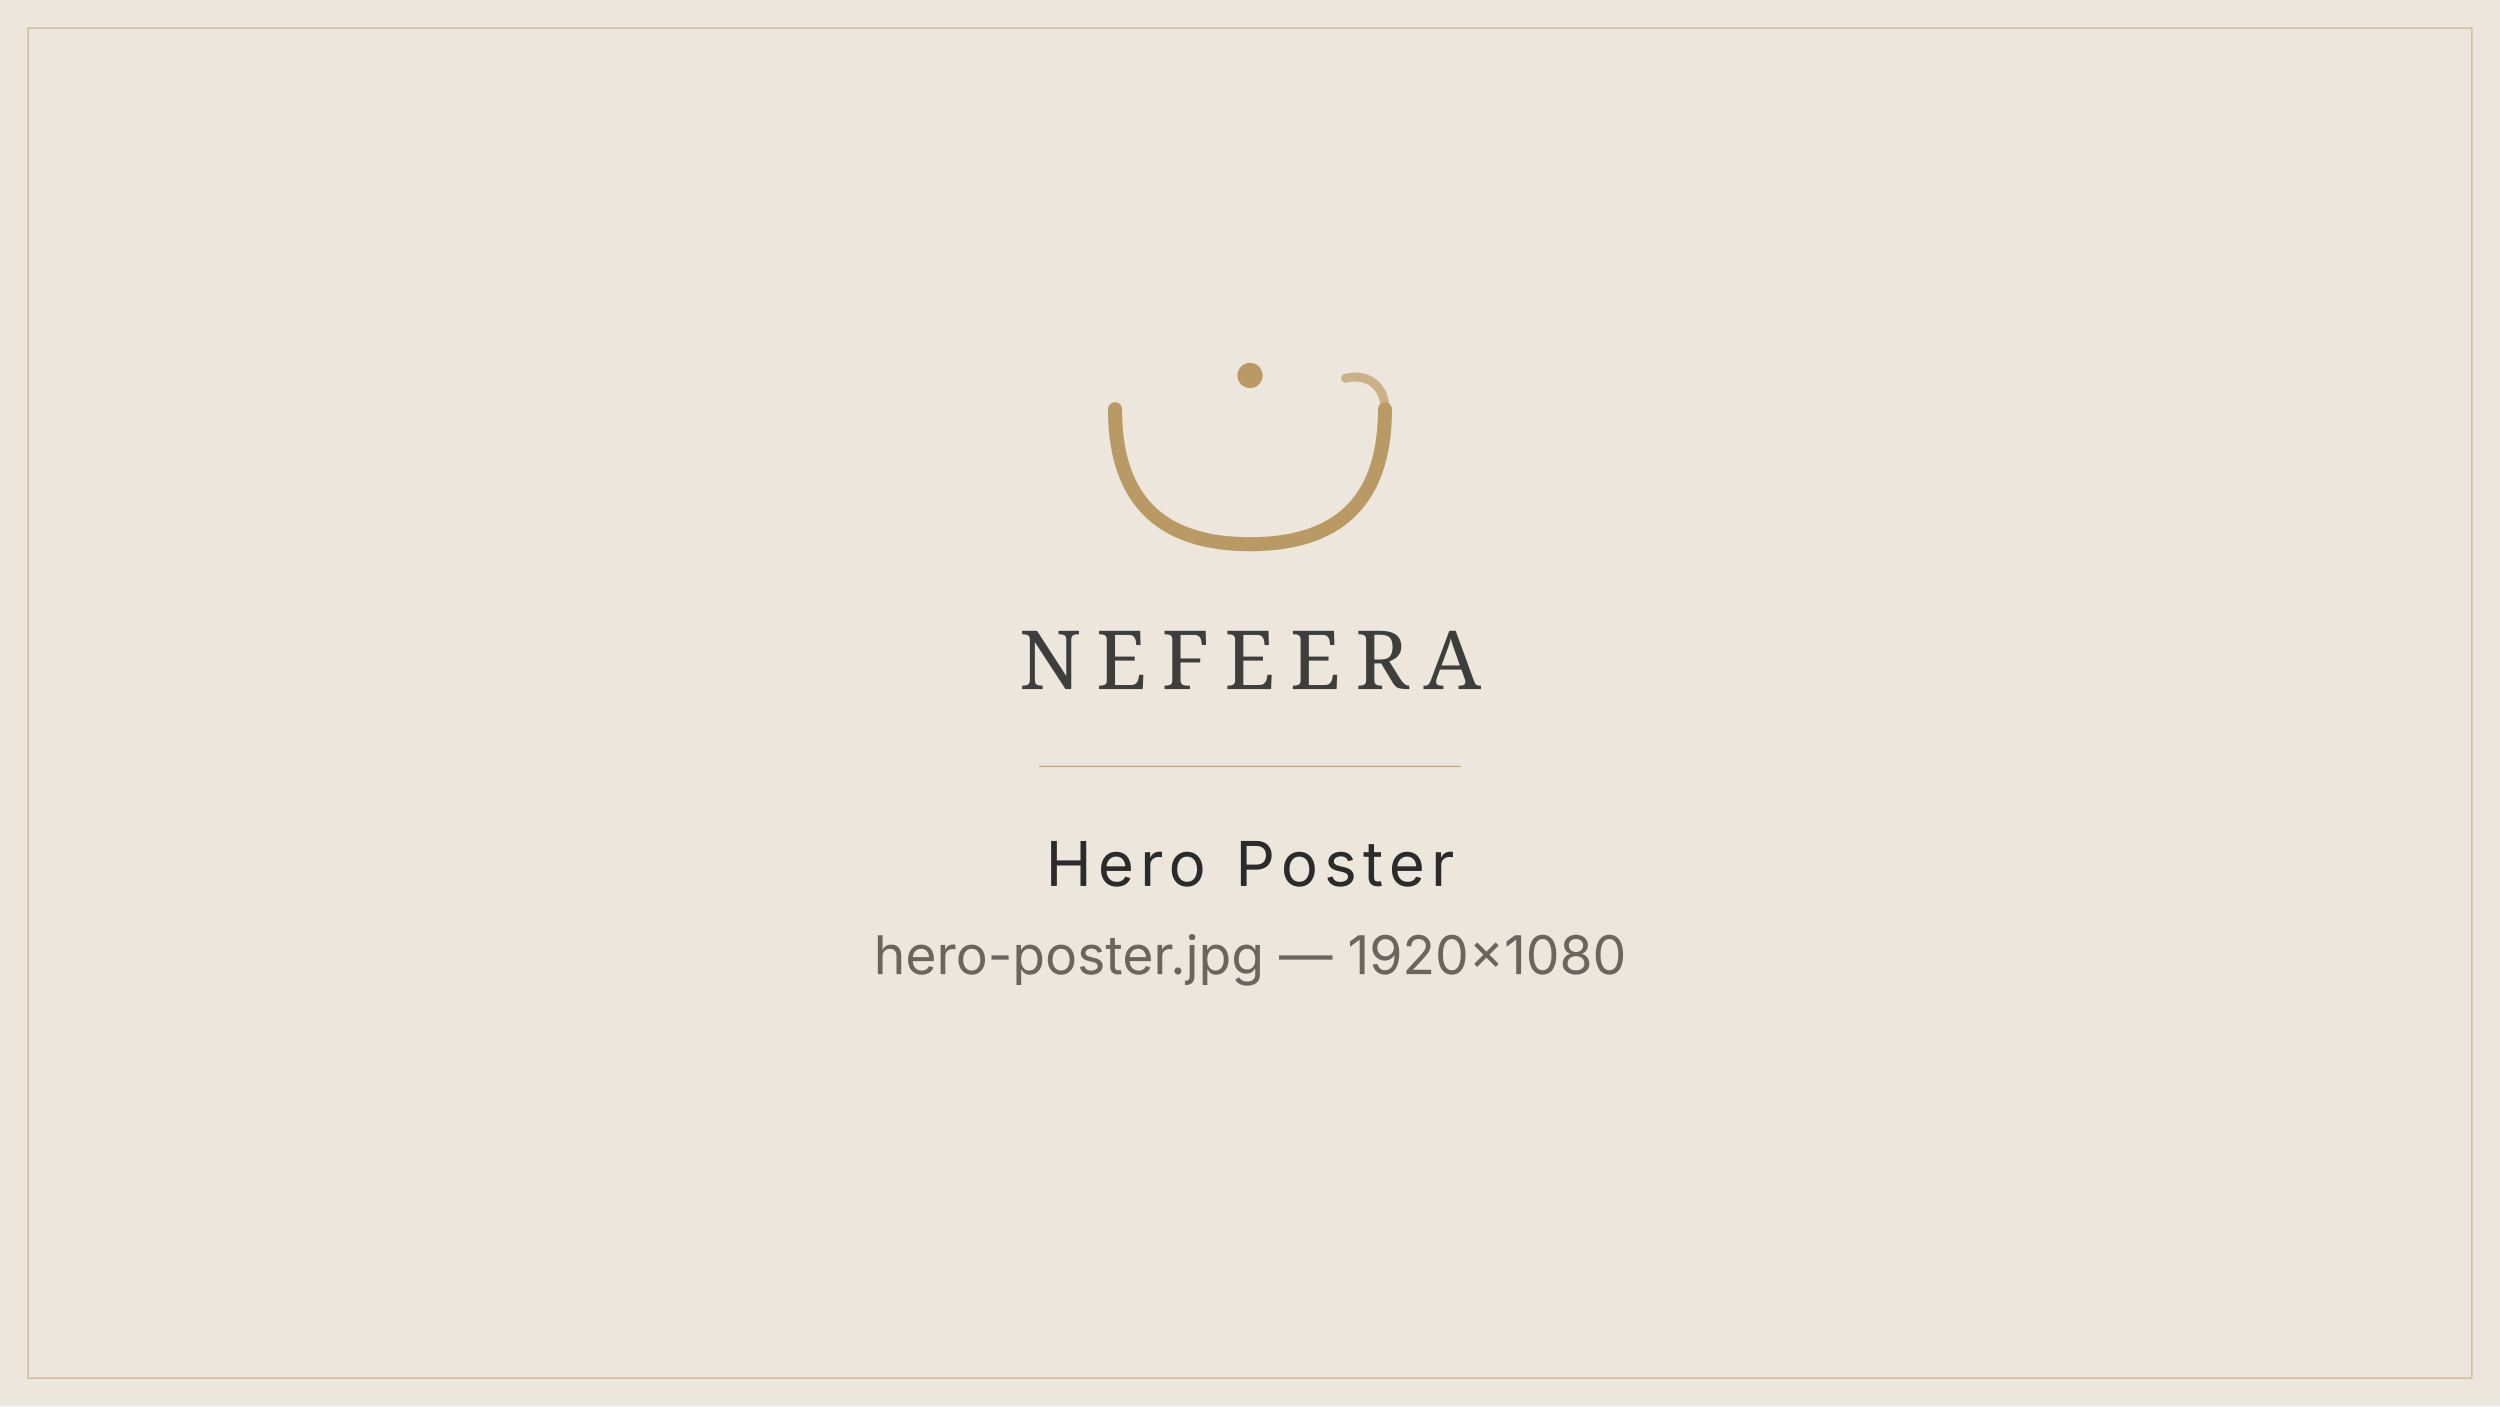
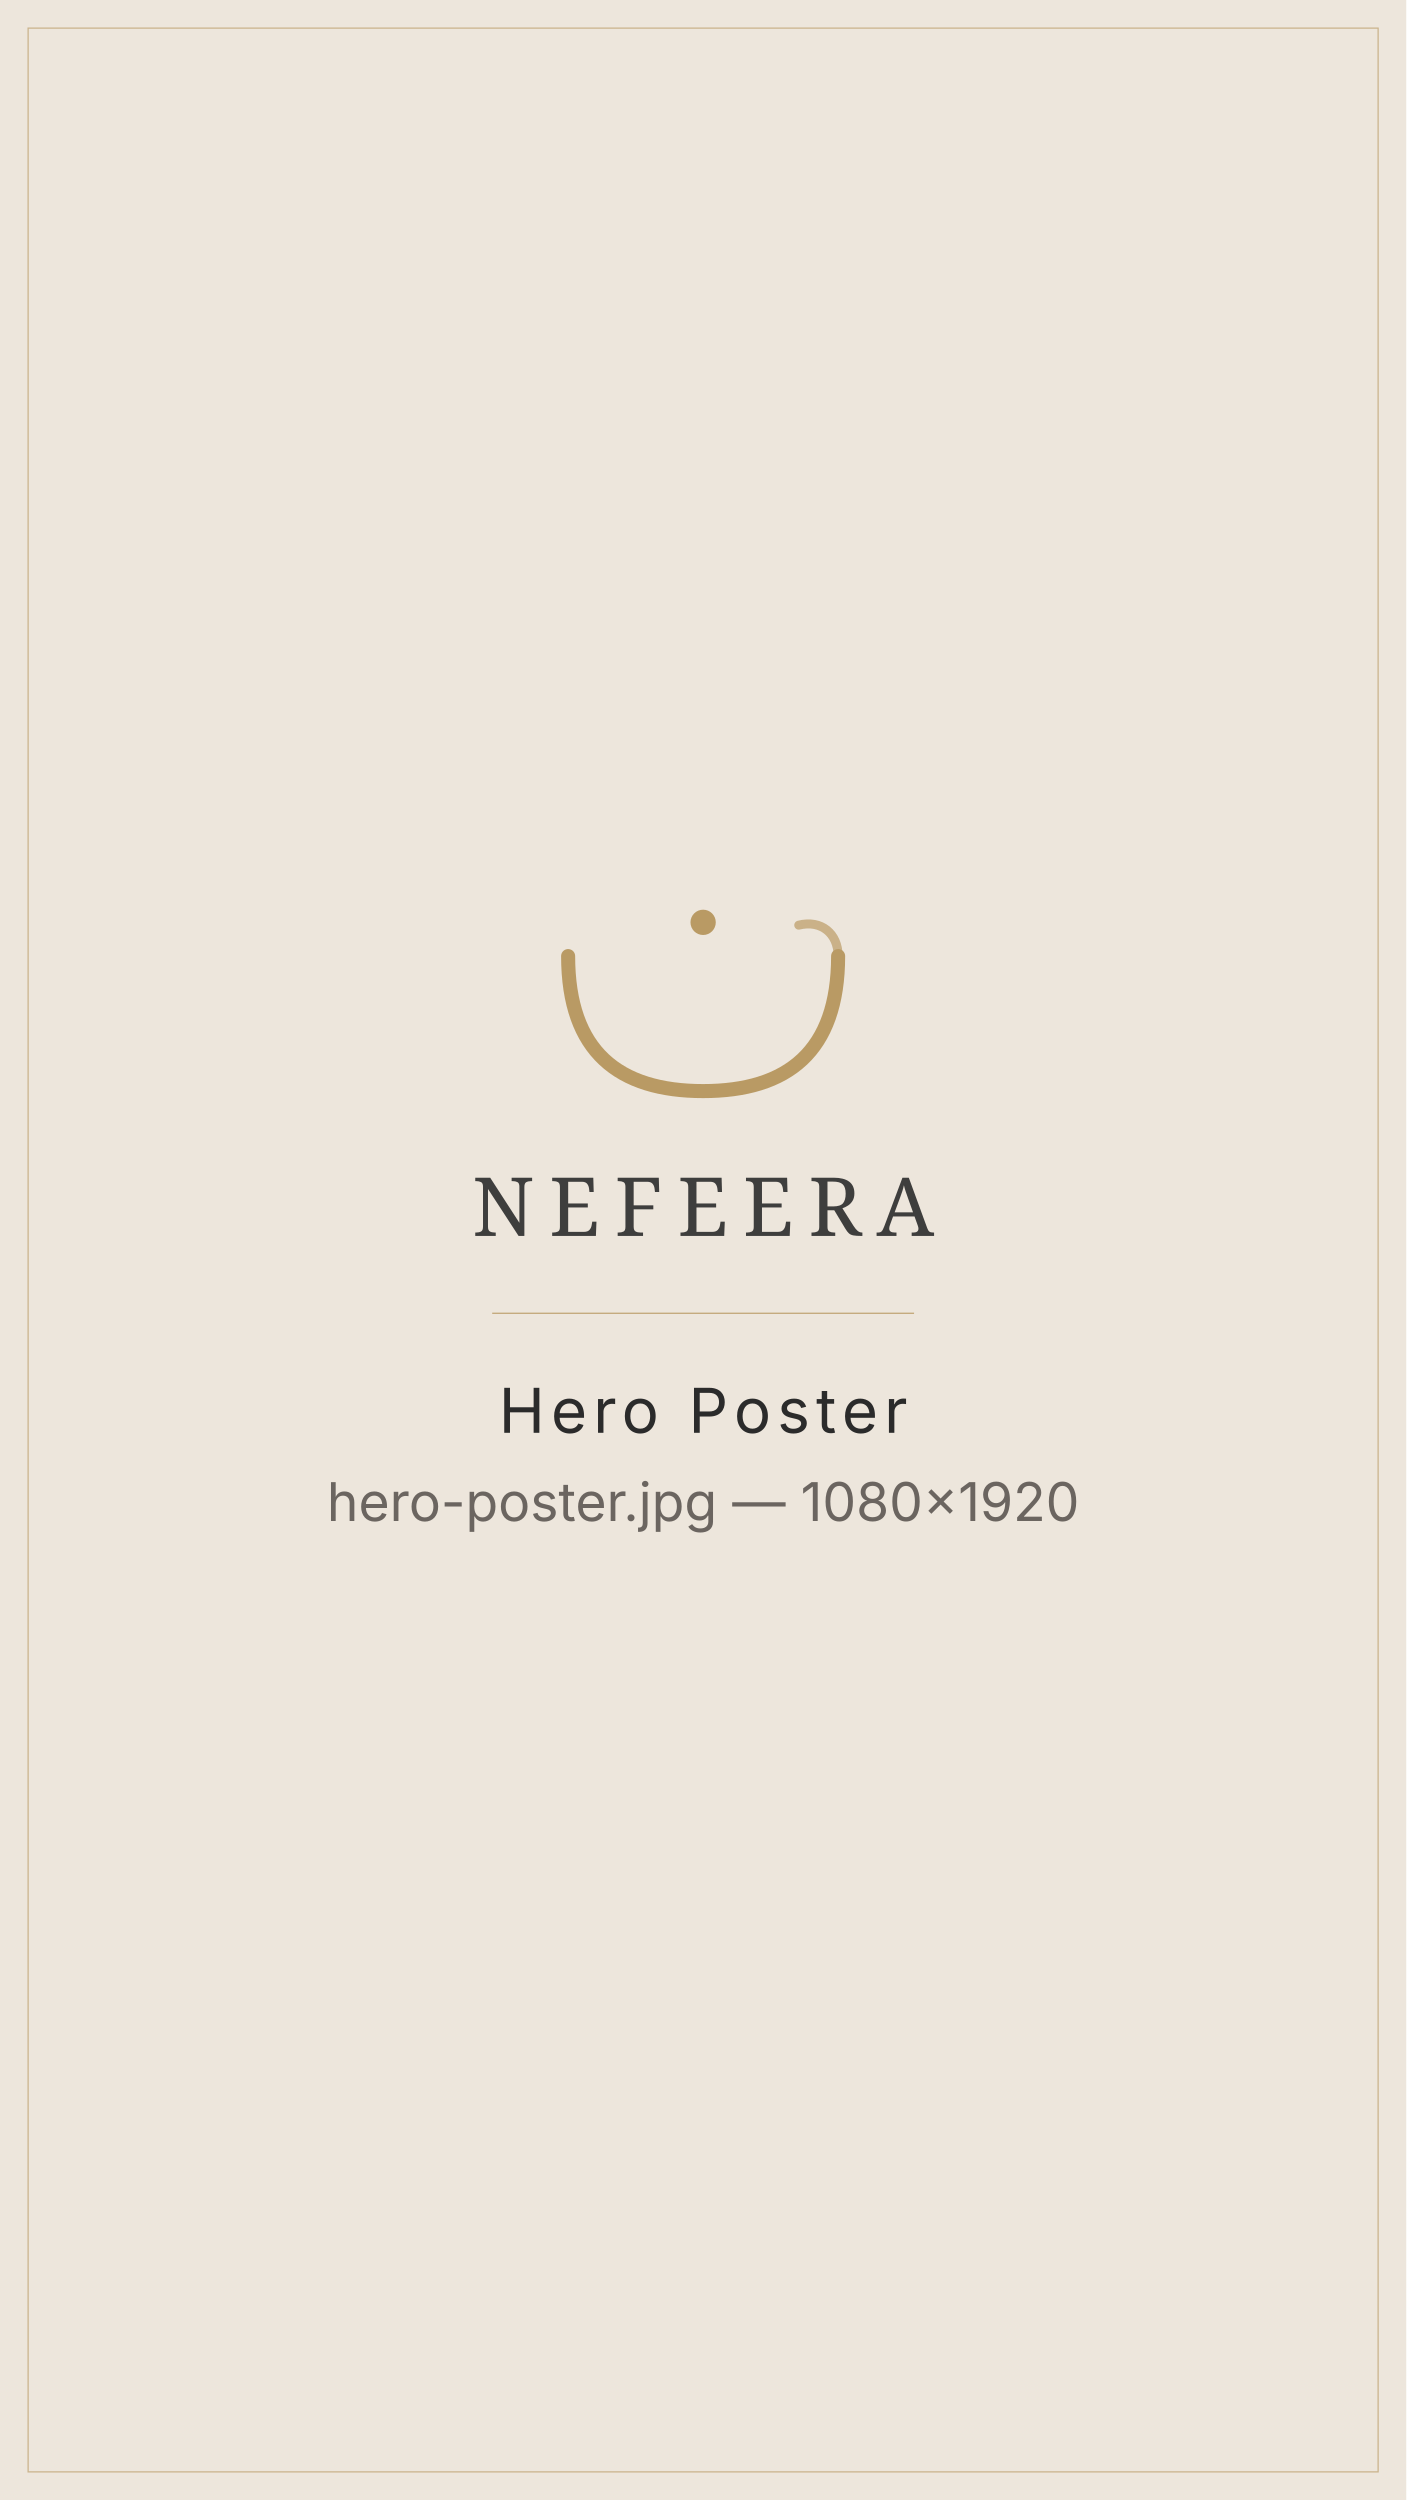
- <svg xmlns="http://www.w3.org/2000/svg" viewBox="0 0 1920 1080" width="1920" height="1080" preserveAspectRatio="xMidYMid slice" role="img" aria-label="Hero Poster placeholder. Required file: hero-poster.jpg — 1920×1080">
-   <rect width="1920" height="1080" fill="#EDE6DC" />
-   <rect x="21.60" y="21.60" width="1876.80" height="1036.80" fill="none" stroke="#B08D4F" stroke-width="1" vector-effect="non-scaling-stroke" opacity="0.55" />
-   <g transform="translate(830.40 275.40) scale(2.16)" fill="none" stroke="#B08D4F" stroke-linecap="round" stroke-linejoin="round" opacity="0.85">
+ <svg xmlns="http://www.w3.org/2000/svg" viewBox="0 0 1080 1920" width="1080" height="1920" preserveAspectRatio="xMidYMid slice" role="img" aria-label="Hero Poster placeholder. Required file: hero-poster.jpg — 1080×1920">
+   <rect width="1080" height="1920" fill="#EDE6DC" />
+   <rect x="21.60" y="21.60" width="1036.80" height="1876.80" fill="none" stroke="#B08D4F" stroke-width="1" vector-effect="non-scaling-stroke" opacity="0.55" />
+   <g transform="translate(410.40 695.40) scale(2.16)" fill="none" stroke="#B08D4F" stroke-linecap="round" stroke-linejoin="round" opacity="0.85">
    <path d="M12 18 C12 52, 30 66, 60 66 C90 66, 108 52, 108 18" stroke-width="5" />
    <path d="M108 18 C108 10, 102 5, 94 7" stroke-width="3.2" opacity="0.7" />
    <circle cx="60" cy="6" r="4.5" fill="#B08D4F" stroke="none" />
  </g>
-   <text x="960.00" y="529.20" text-anchor="middle" font-family="'Cormorant Garamond', Georgia, serif" font-size="62.64" letter-spacing="11.28" fill="#2B2B2B" opacity="0.9">NEFEERA</text>
-   <line x1="798.00" y1="588.60" x2="1122.00" y2="588.60" stroke="#B08D4F" stroke-width="1" vector-effect="non-scaling-stroke" opacity="0.7" />
-   <text x="960.00" y="680.40" text-anchor="middle" font-family="Inter, system-ui, sans-serif" font-size="47.52" letter-spacing="4.75" fill="#2B2B2B">Hero Poster</text>
-   <text x="960.00" y="748.12" text-anchor="middle" font-family="Inter, system-ui, sans-serif" font-size="41.04" fill="#6B6560">hero-poster.jpg — 1920×1080</text>
+   <text x="540.00" y="949.20" text-anchor="middle" font-family="'Cormorant Garamond', Georgia, serif" font-size="62.64" letter-spacing="11.28" fill="#2B2B2B" opacity="0.9">NEFEERA</text>
+   <line x1="378.00" y1="1008.60" x2="702.00" y2="1008.60" stroke="#B08D4F" stroke-width="1" vector-effect="non-scaling-stroke" opacity="0.7" />
+   <text x="540.00" y="1100.40" text-anchor="middle" font-family="Inter, system-ui, sans-serif" font-size="47.52" letter-spacing="4.75" fill="#2B2B2B">Hero Poster</text>
+   <text x="540.00" y="1168.12" text-anchor="middle" font-family="Inter, system-ui, sans-serif" font-size="41.04" fill="#6B6560">hero-poster.jpg — 1080×1920</text>
</svg>
